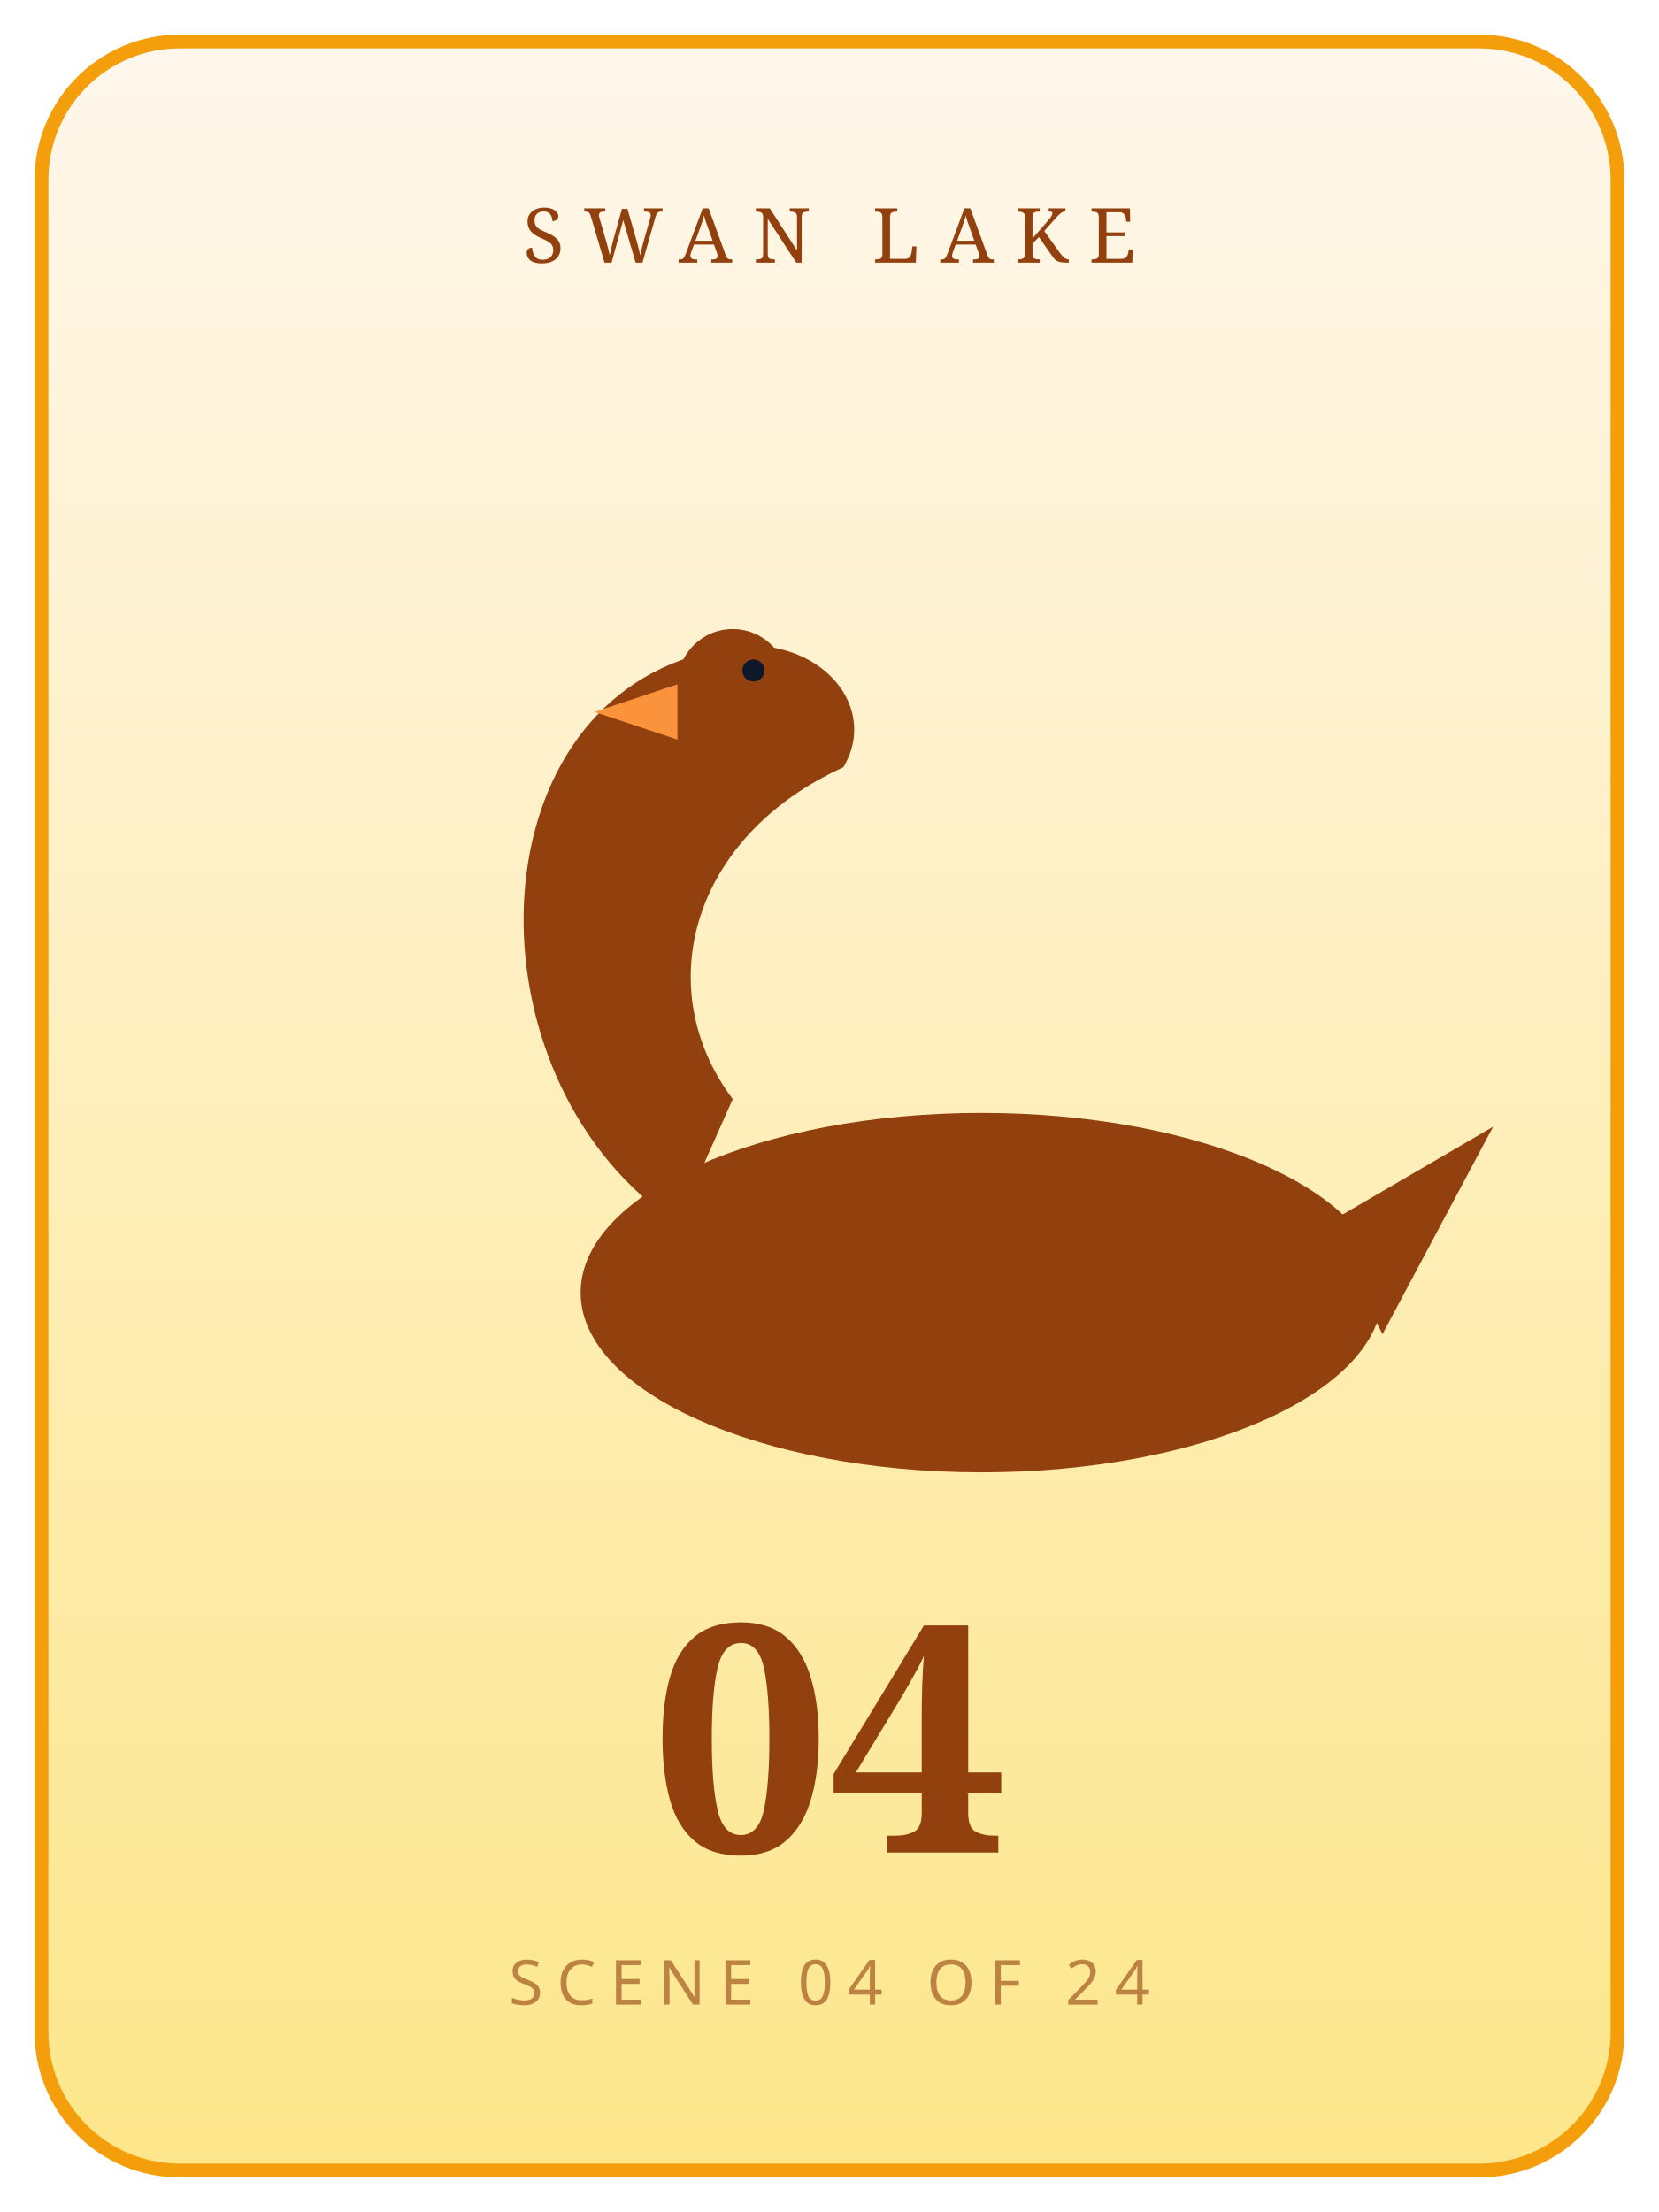
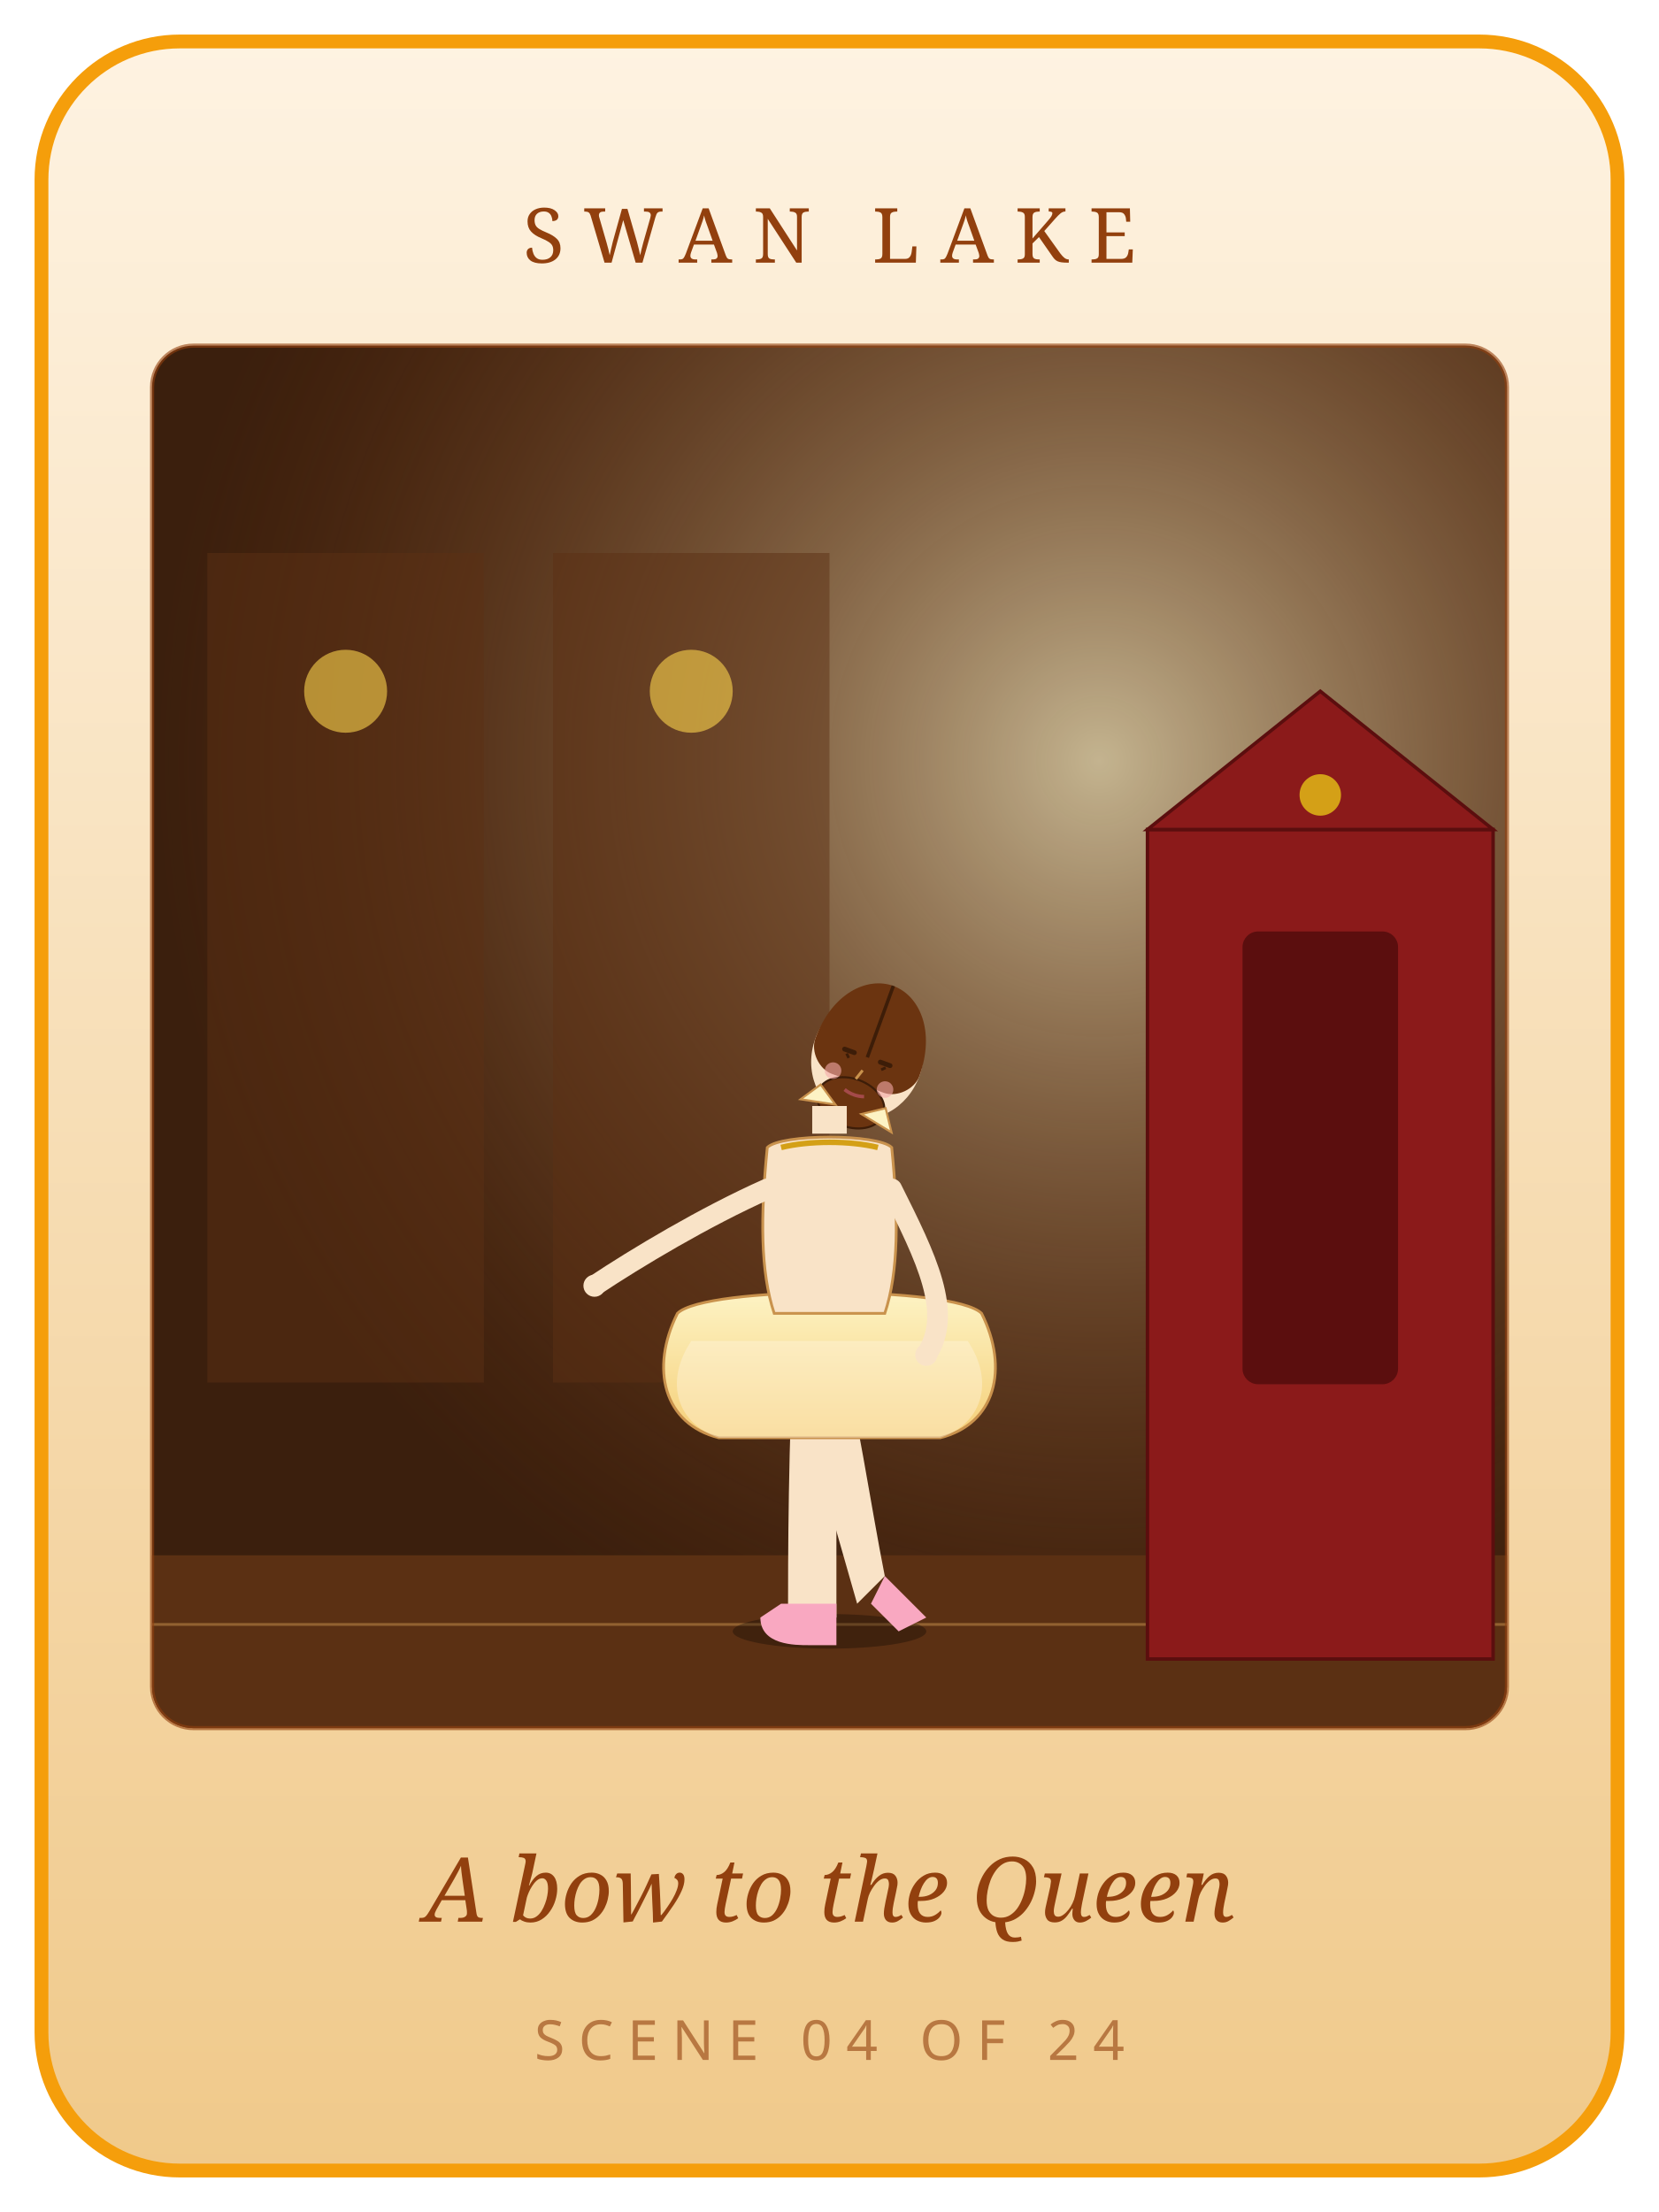
- <svg xmlns="http://www.w3.org/2000/svg" viewBox="0 0 240 320" width="240" height="320" role="img" aria-label="Swan Lake scene 04">
+ <svg xmlns="http://www.w3.org/2000/svg" viewBox="0 0 240 320" width="240" height="320" role="img" aria-label="Swan Lake scene 04 — A bow to the Queen">
  <defs>
-     <linearGradient id="bg-04" x1="0" y1="0" x2="0" y2="1">
-       <stop offset="0%" stop-color="#fff7ed" />
-       <stop offset="100%" stop-color="#fde68a" />
+     <linearGradient id="card-bg-04" x1="0" y1="0" x2="0" y2="1">
+       <stop offset="0%" stop-color="#fef3e2" />
+       <stop offset="100%" stop-color="#f0c98a" />
    </linearGradient>
+     <linearGradient id="tutu-04" x1="0" y1="0" x2="0" y2="1">
+       <stop offset="0%" stop-color="#fdf3c4" />
+       <stop offset="100%" stop-color="#f5cf78" />
+     </linearGradient>
+     <radialGradient id="candle-04" cx="0.7" cy="0.3" r="0.7">
+       <stop offset="0%" stop-color="#fef3c7" stop-opacity="0.7" />
+       <stop offset="100%" stop-color="#92400e" stop-opacity="0" />
+     </radialGradient>
  </defs>
-   <rect x="6" y="6" width="228" height="308" rx="20" fill="url(#bg-04)" stroke="#f59e0b" stroke-width="2" />
+   <rect x="6" y="6" width="228" height="308" rx="20" fill="url(#card-bg-04)" stroke="#f59e0b" stroke-width="2" />
  <text x="120" y="38" text-anchor="middle" font-family="Georgia, serif" font-size="11" letter-spacing="3" fill="#92400e">SWAN LAKE</text>
-   <g transform="translate(120 165)" fill="#92400e">
-     <ellipse cx="22" cy="22" rx="58" ry="26" />
-     <path d="M72 12 L96 -2 L80 28 Z" />
-     <path d="M-22 12 C-52 -8 -52 -60 -20 -70 C-4 -76 8 -64 2 -54 C-20 -44 -26 -22 -14 -6 Z" />
-     <circle cx="-14" cy="-66" r="8" />
-     <path d="M-22 -66 L-34 -62 L-22 -58 Z" fill="#fb923c" />
-     <circle cx="-11" cy="-68" r="1.6" fill="#0f172a" />
+   <clipPath id="stage-04">
+     <rect x="22" y="50" width="196" height="200" rx="6" />
+   </clipPath>
+   <g clip-path="url(#stage-04)">
+     <rect x="22" y="50" width="196" height="200" fill="#3b1f0d" />
+     <rect x="22" y="50" width="196" height="200" fill="url(#candle-04)" />
+     <rect x="22" y="225" width="196" height="25" fill="#5b3013" />
+     <g stroke="#c9924d" stroke-width="0.4" opacity="0.5">
+       <path d="M22 235 L218 235" />
+     </g>
+     <g fill="#8b1a1a" stroke="#5b0e0e" stroke-width="0.5">
+       <rect x="166" y="120" width="50" height="120" />
+       <path d="M166 120 L191 100 L216 120 Z" />
+       <rect x="180" y="135" width="22" height="65" rx="2" fill="#5b0e0e" />
+     </g>
+     <g fill="#d4a017">
+       <circle cx="191" cy="115" r="3" />
+     </g>
+     <g fill="#5b3013" opacity="0.5">
+       <rect x="30" y="80" width="40" height="120" />
+       <rect x="80" y="80" width="40" height="120" />
+     </g>
+     <g fill="#fcd34d" opacity="0.6">
+       <circle cx="50" cy="100" r="6" />
+       <circle cx="100" cy="100" r="6" />
+     </g>
+     <g transform="translate(120 168)">
+       <ellipse cx="0" cy="68" rx="14" ry="2.5" fill="#000" fill-opacity="0.3" />
+       <path d="M-5 24 C-6 40 -6 58 -6 66 L1 66 L1 24 Z" fill="#f9e3c7" />
+       <path d="M1 24 C4 36 6 50 8 60 L4 64 L0 50 Z" fill="#f9e3c7" />
+       <path d="M-10 66 C-10 70 -5 70 -3 70 L1 70 L1 64 L-7 64 Z" fill="#f9a8c1" />
+       <path d="M8 60 L14 66 L10 68 L6 64 Z" fill="#f9a8c1" />
+       <path d="M-22 22 C-26 30 -24 38 -16 40 L16 40 C24 38 26 30 22 22 C18 18 -18 18 -22 22 Z" fill="url(#tutu-04)" stroke="#c9924d" stroke-width="0.4" />
+       <path d="M-20 26 C-24 32 -22 38 -16 40 L16 40 C22 38 24 32 20 26" fill="#fff5e1" opacity="0.4" />
+       <path d="M-9 -2 C-10 8 -10 16 -8 22 L8 22 C10 16 10 8 9 -2 C7 -4 -7 -4 -9 -2 Z" fill="#f9e3c7" stroke="#c9924d" stroke-width="0.4" />
+       <path d="M-7 -2 C-3 -3 3 -3 7 -2" stroke="#d4a017" stroke-width="0.8" fill="none" />
+       <path d="M9 4 C14 14 18 22 14 28" stroke="#f9e3c7" stroke-width="3" fill="none" stroke-linecap="round" />
+       <path d="M-9 4 C-18 8 -28 14 -34 18" stroke="#f9e3c7" stroke-width="3" fill="none" stroke-linecap="round" />
+       <circle cx="14" cy="28" r="1.6" fill="#f9e3c7" />
+       <circle cx="-34" cy="18" r="1.6" fill="#f9e3c7" />
+       <g transform="rotate(20)">
+         <ellipse cx="0" cy="-16" rx="8" ry="9" fill="#f9e3c7" />
+         <path d="M-8 -16 C-8 -23 -4 -27 0 -27 C4 -27 8 -23 8 -16 C8 -14 6 -12 4 -12 L-4 -12 C-6 -12 -8 -14 -8 -16 Z" fill="#6b3410" />
+         <path d="M0 -27 L0 -16" stroke="#3d1d08" stroke-width="0.5" />
+         <ellipse cx="0" cy="-9" rx="5" ry="3.5" fill="#6b3410" stroke="#3d1d08" stroke-width="0.3" />
+         <path d="M-5 -10 L-7 -7 L-2 -8 Z M5 -10 L7 -7 L2 -8 Z" fill="#fdf3c4" stroke="#c9924d" stroke-width="0.3" />
+         <path d="M-3.5 -16 L-2 -16 M2 -16 L3.5 -16" stroke="#3d1d08" stroke-width="0.7" stroke-linecap="round" />
+         <path d="M-3 -15.5 L-2.5 -15 M3 -15.5 L2.5 -15" stroke="#3d1d08" stroke-width="0.4" />
+         <path d="M0 -14 L-0.5 -12.5" stroke="#c9924d" stroke-width="0.4" fill="none" />
+         <path d="M-1.5 -10.5 Q0 -10 1.5 -10.5" stroke="#a44a4a" stroke-width="0.5" fill="none" />
+         <circle cx="-4" cy="-12.5" r="1.2" fill="#f4a8a8" opacity="0.6" />
+         <circle cx="4" cy="-12.5" r="1.2" fill="#f4a8a8" opacity="0.6" />
+       </g>
+       <path d="M-2.5 -4 L-2.5 -8 L2.5 -8 L2.5 -4 Z" fill="#f9e3c7" />
+     </g>
  </g>
-   <text x="120" y="268" text-anchor="middle" font-family="Georgia, serif" font-size="46" font-weight="700" fill="#92400e">04</text>
-   <text x="120" y="290" text-anchor="middle" font-family="system-ui, sans-serif" font-size="9" letter-spacing="2" fill="#92400e" opacity="0.6">SCENE 04 OF 24</text>
+   <rect x="22" y="50" width="196" height="200" rx="6" fill="none" stroke="#92400e" stroke-width="0.6" opacity="0.6" />
+   <text x="120" y="278" text-anchor="middle" font-family="Georgia, serif" font-size="13" font-style="italic" fill="#92400e">A bow to the Queen</text>
+   <text x="120" y="298" text-anchor="middle" font-family="system-ui, sans-serif" font-size="8" letter-spacing="2" fill="#92400e" opacity="0.6">SCENE 04 OF 24</text>
</svg>
